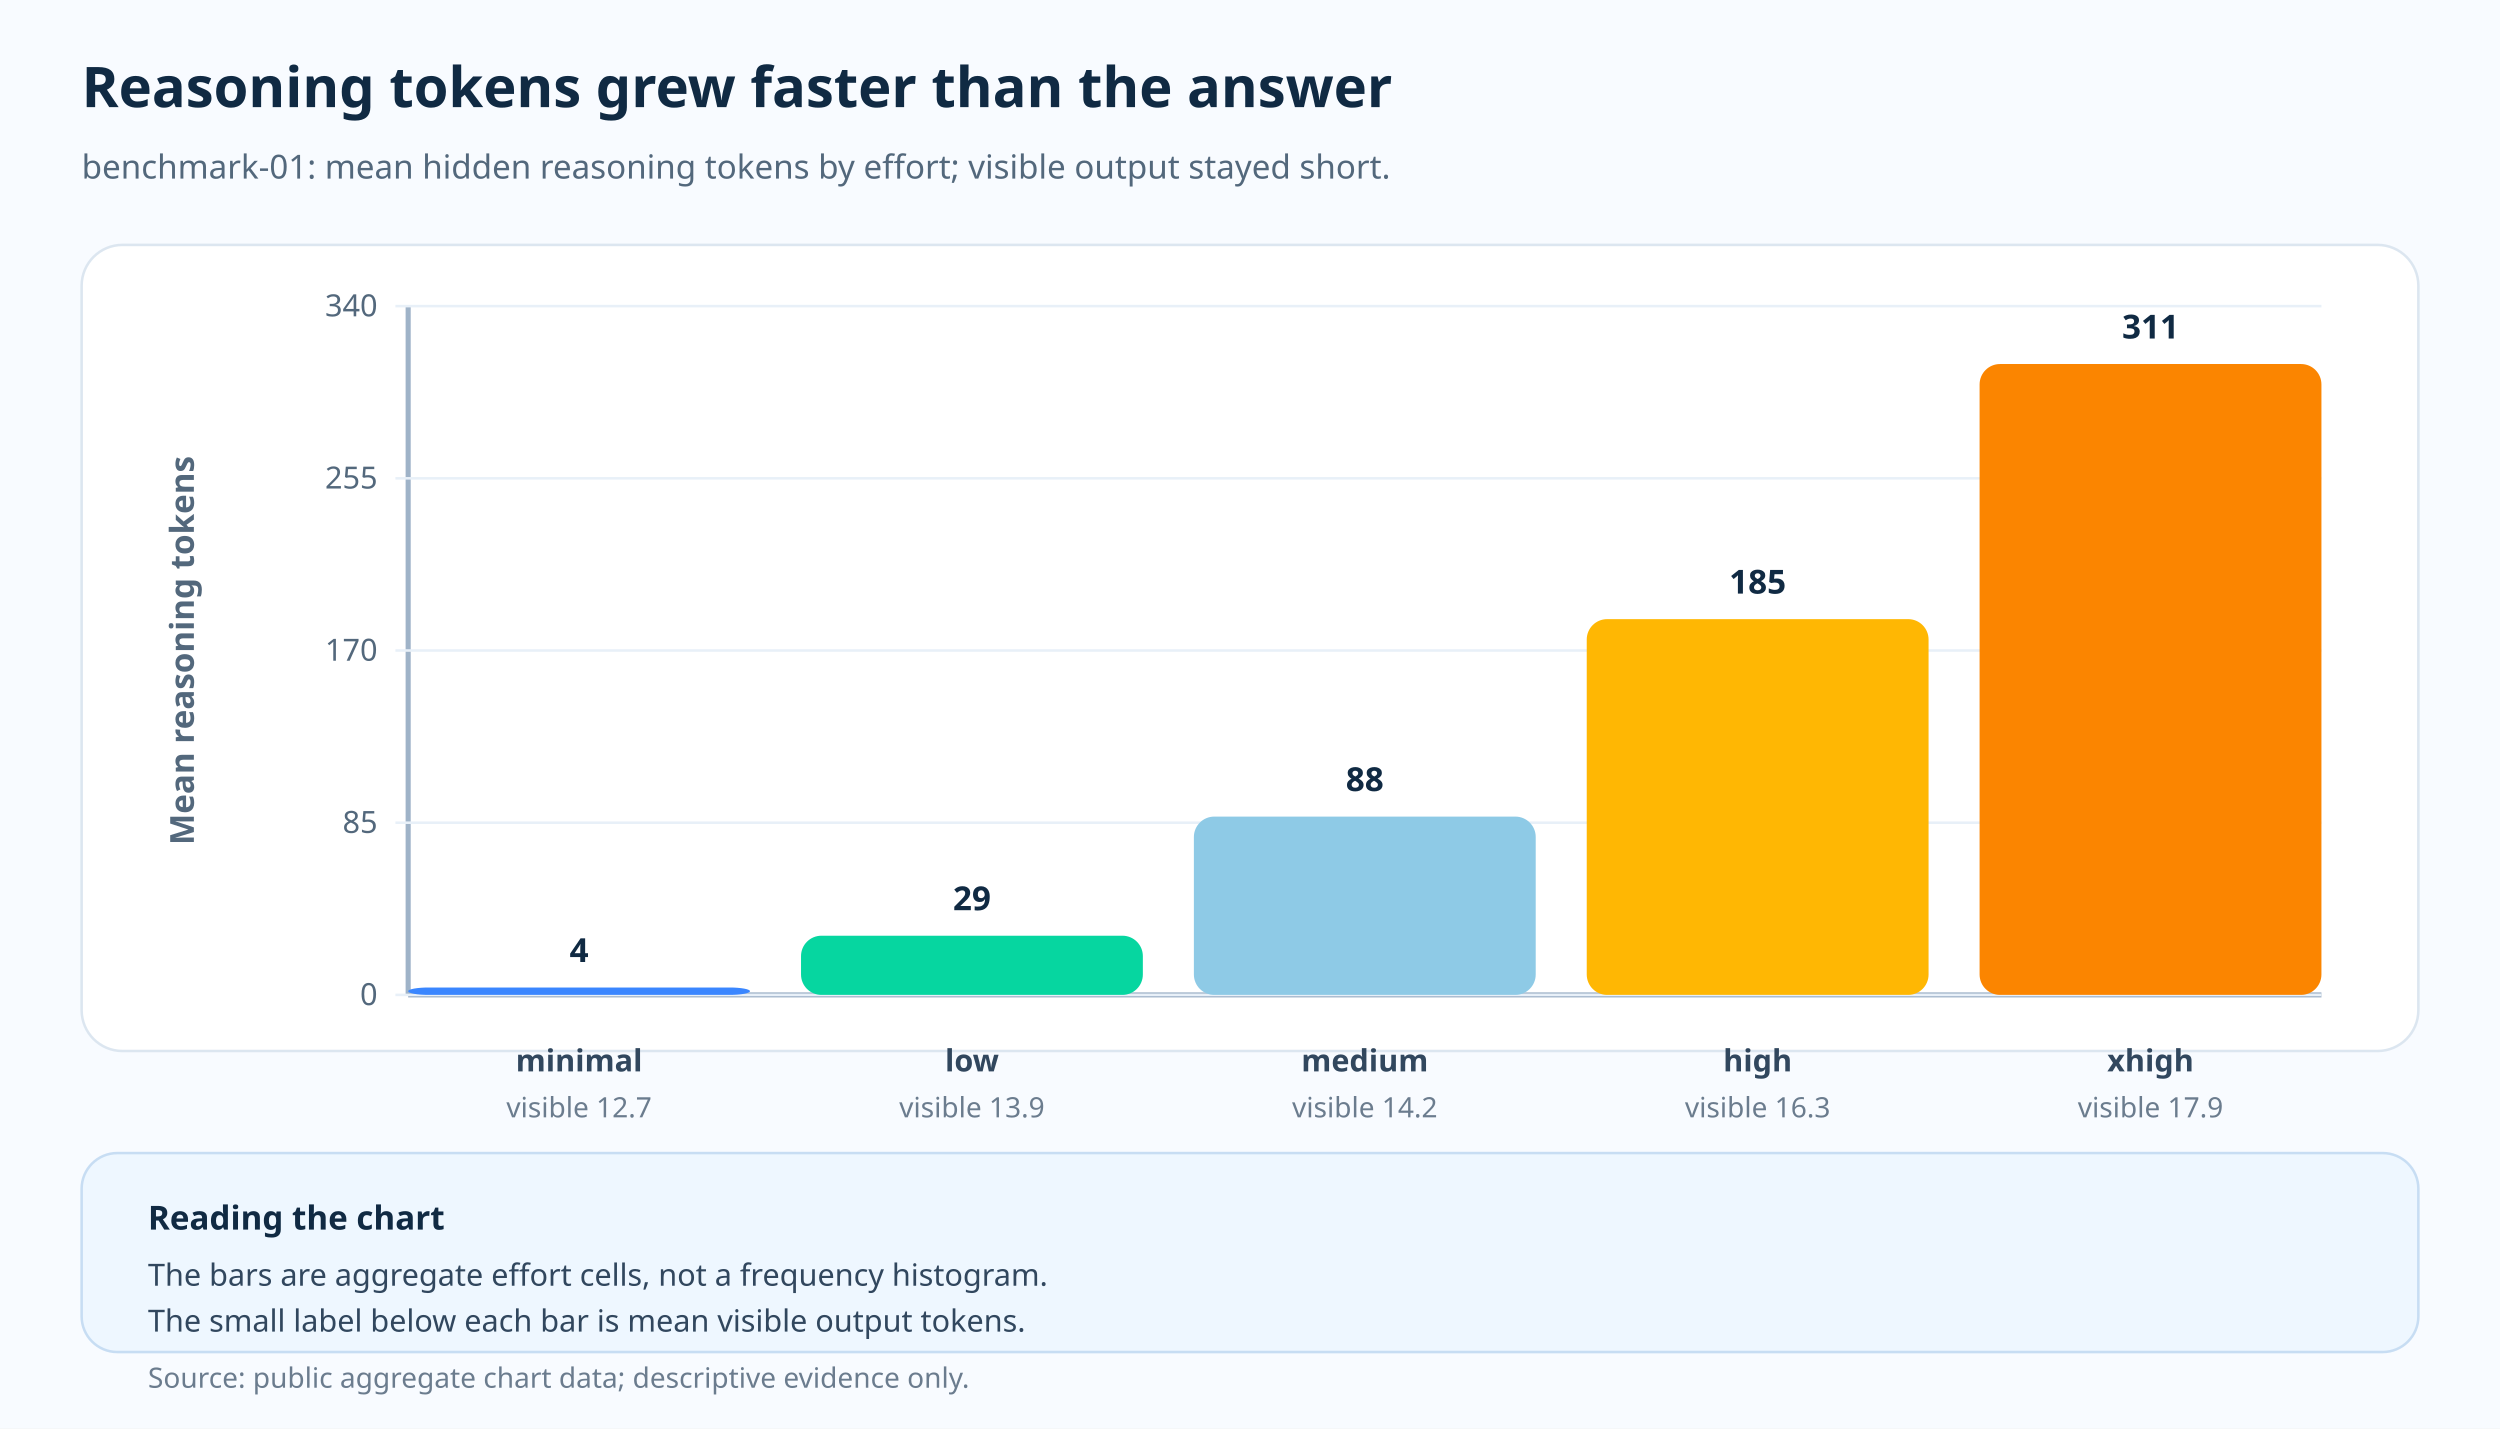
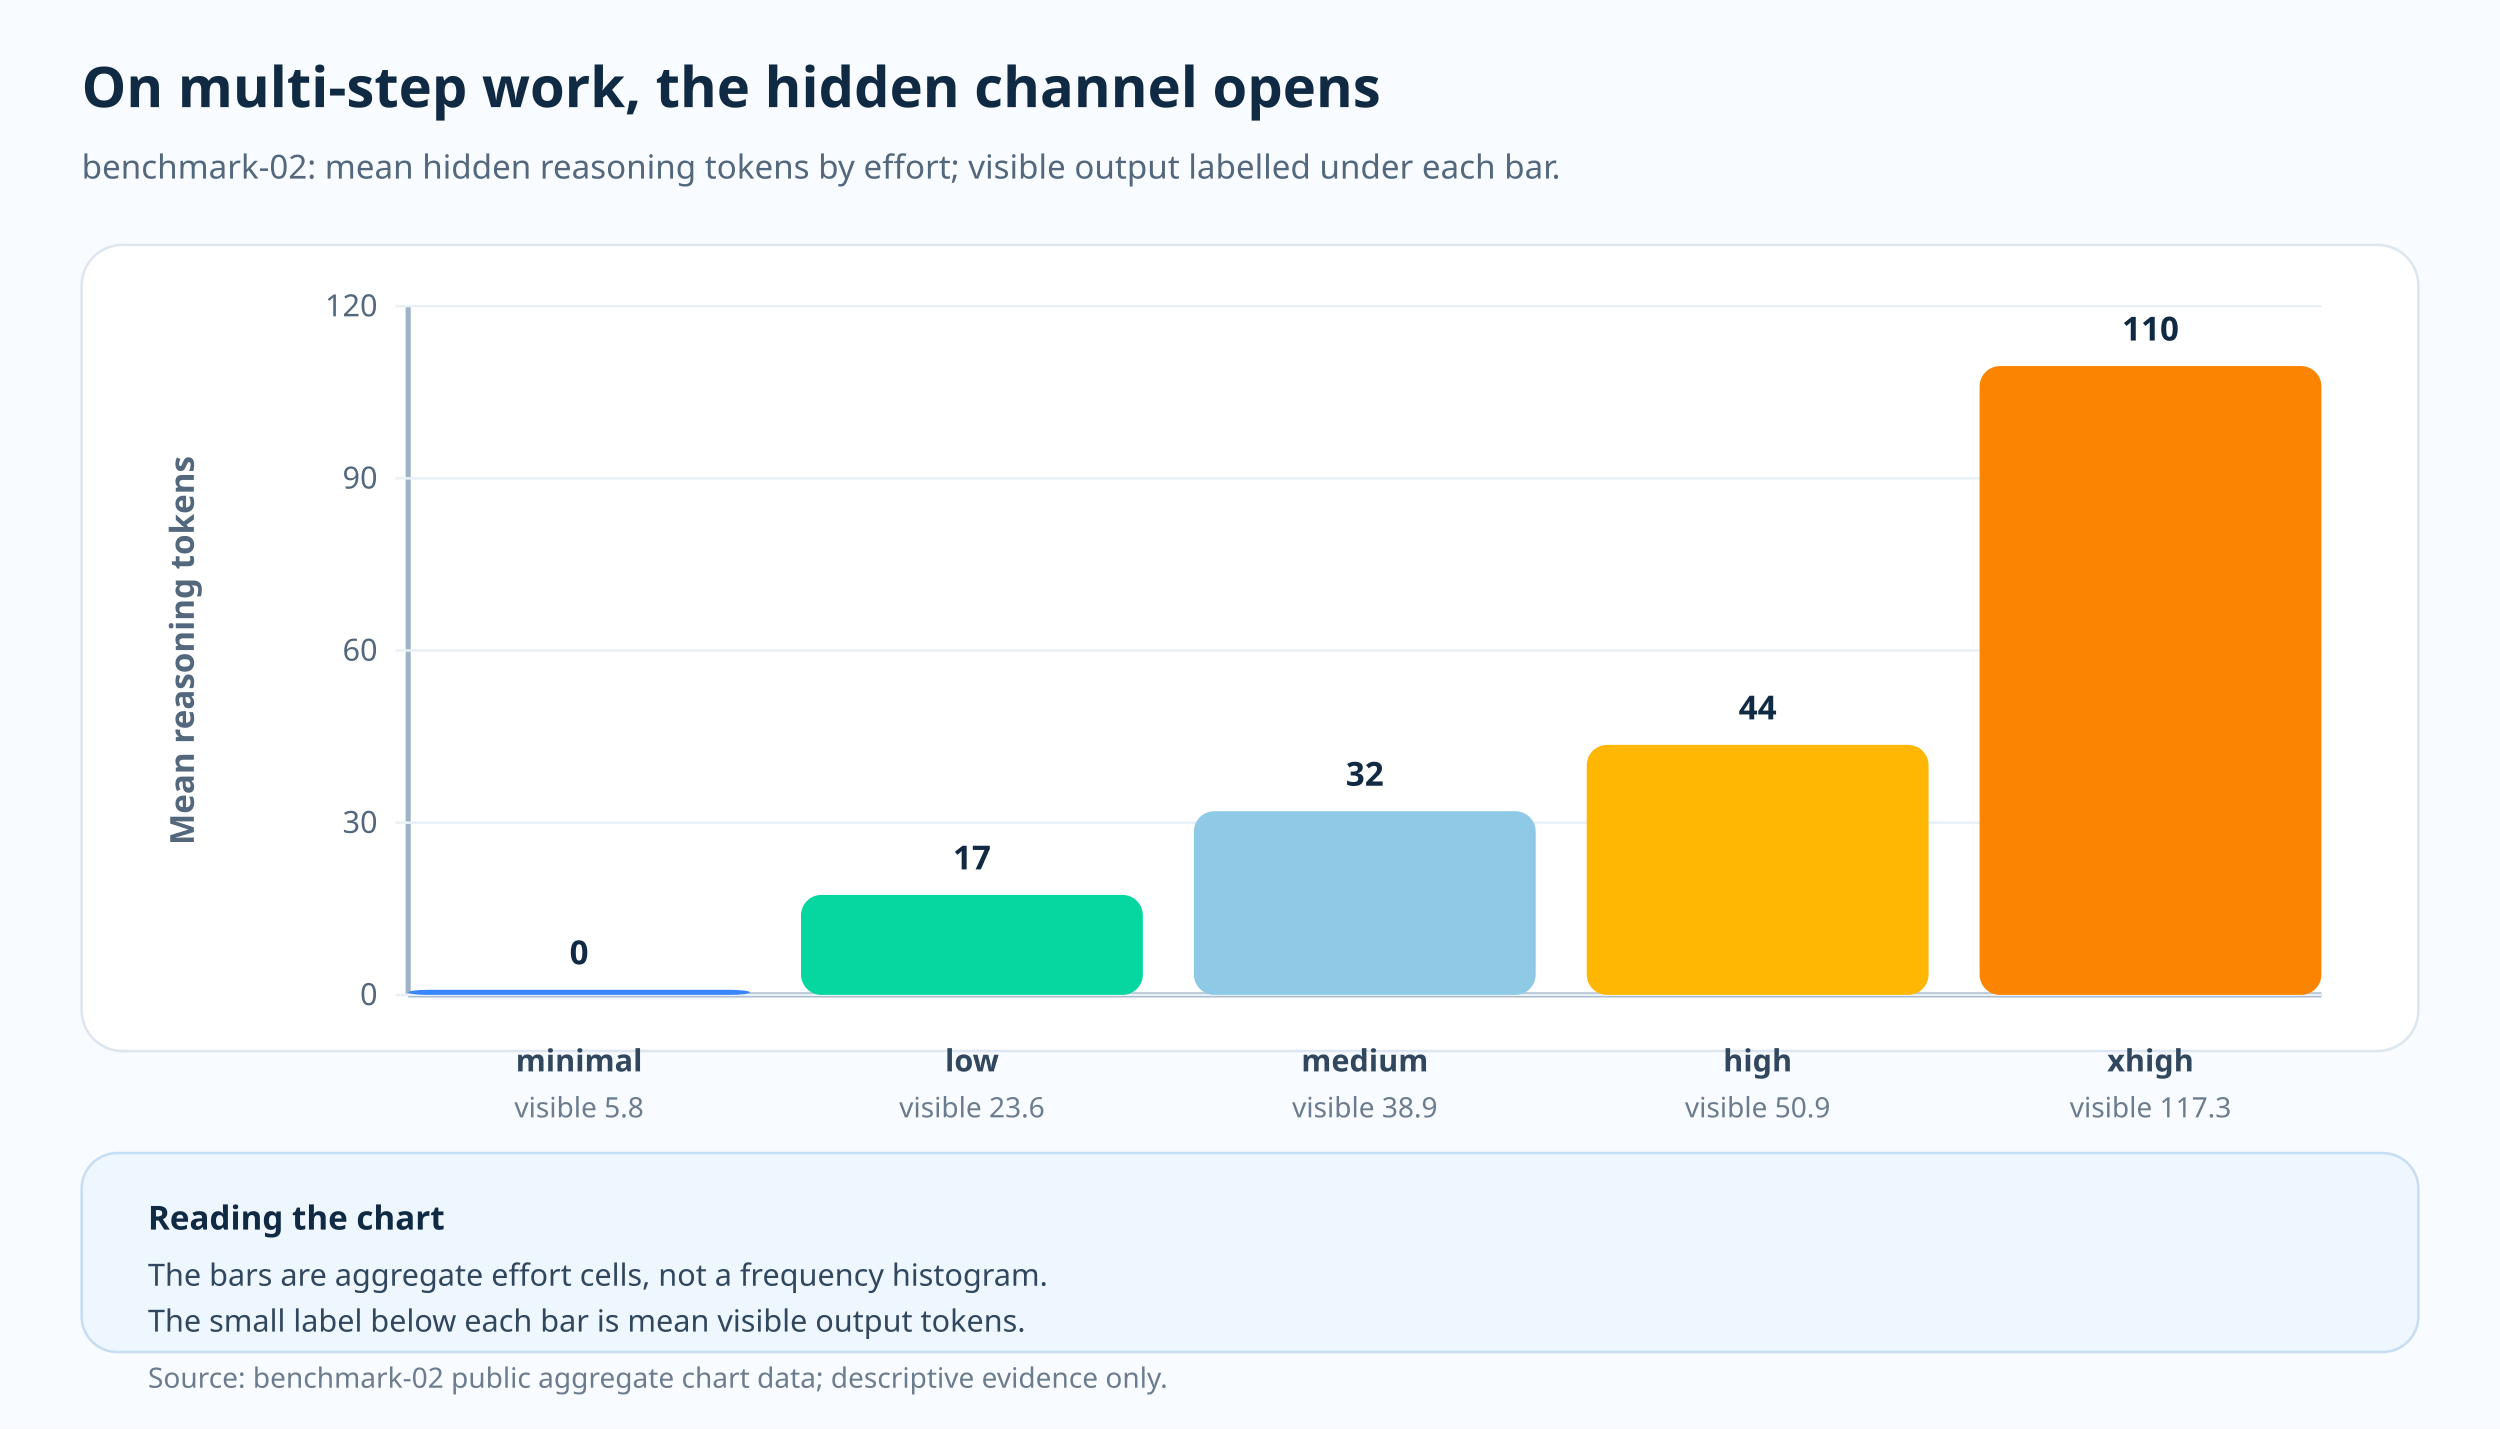
<svg xmlns="http://www.w3.org/2000/svg" role="img" aria-labelledby="title desc" viewBox="0 0 980 560">
  <rect width="980" height="560" fill="#f8fbff" />
-   <text x="32" y="42" font-family="Segoe UI, system-ui, sans-serif" font-size="22" font-weight="700" fill="#102a43">Reasoning tokens grew faster than the answer</text>
-   <text x="32" y="70" font-family="Segoe UI, system-ui, sans-serif" font-size="13" fill="#53687c">benchmark-01: mean hidden reasoning tokens by effort; visible output stayed short.</text>
+   <text x="32" y="42" font-family="Segoe UI, system-ui, sans-serif" font-size="22" font-weight="700" fill="#102a43">On multi-step work, the hidden channel opens</text>
+   <text x="32" y="70" font-family="Segoe UI, system-ui, sans-serif" font-size="13" fill="#53687c">benchmark-02: mean hidden reasoning tokens by effort; visible output labelled under each bar.</text>
  <rect x="32" y="96" width="916" height="316" rx="16" fill="#fff" stroke="#dce6f0" />
  <line x1="160" y1="390" x2="910" y2="390" stroke="#9fb3c8" stroke-width="2" />
  <line x1="160" y1="120" x2="160" y2="390" stroke="#9fb3c8" stroke-width="2" />
  <line x1="155" y1="390.0" x2="910" y2="390.0" stroke="#e8f0f8" />
  <text x="148" y="394.0" text-anchor="end" font-family="Segoe UI, system-ui, sans-serif" font-size="12" fill="#53687c">0</text>
  <line x1="155" y1="322.5" x2="910" y2="322.5" stroke="#e8f0f8" />
-   <text x="148" y="326.5" text-anchor="end" font-family="Segoe UI, system-ui, sans-serif" font-size="12" fill="#53687c">85</text>
+   <text x="148" y="326.5" text-anchor="end" font-family="Segoe UI, system-ui, sans-serif" font-size="12" fill="#53687c">30</text>
  <line x1="155" y1="255.0" x2="910" y2="255.0" stroke="#e8f0f8" />
-   <text x="148" y="259.0" text-anchor="end" font-family="Segoe UI, system-ui, sans-serif" font-size="12" fill="#53687c">170</text>
+   <text x="148" y="259.0" text-anchor="end" font-family="Segoe UI, system-ui, sans-serif" font-size="12" fill="#53687c">60</text>
  <line x1="155" y1="187.5" x2="910" y2="187.5" stroke="#e8f0f8" />
-   <text x="148" y="191.5" text-anchor="end" font-family="Segoe UI, system-ui, sans-serif" font-size="12" fill="#53687c">255</text>
+   <text x="148" y="191.5" text-anchor="end" font-family="Segoe UI, system-ui, sans-serif" font-size="12" fill="#53687c">90</text>
  <line x1="155" y1="120.0" x2="910" y2="120.0" stroke="#e8f0f8" />
-   <text x="148" y="124.0" text-anchor="end" font-family="Segoe UI, system-ui, sans-serif" font-size="12" fill="#53687c">340</text>
+   <text x="148" y="124.0" text-anchor="end" font-family="Segoe UI, system-ui, sans-serif" font-size="12" fill="#53687c">120</text>
  <text x="76" y="255.0" transform="rotate(-90 76 255.0)" text-anchor="middle" font-family="Segoe UI, system-ui, sans-serif" font-size="13" font-weight="700" fill="#53687c">Mean reasoning tokens</text>
-   <rect x="160.0" y="387.1" width="134.0" height="2.9" rx="8" fill="#3a86ff" />
-   <text x="227.0" y="377.1" text-anchor="middle" font-family="Segoe UI, system-ui, sans-serif" font-size="13" font-weight="700" fill="#102a43">4</text>
+   <rect x="160.0" y="388.0" width="134.0" height="2.0" rx="8" fill="#3a86ff" />
+   <text x="227.0" y="378.0" text-anchor="middle" font-family="Segoe UI, system-ui, sans-serif" font-size="13" font-weight="700" fill="#102a43">0</text>
  <text x="227.0" y="420" text-anchor="middle" font-family="Segoe UI, system-ui, sans-serif" font-size="12" font-weight="700" fill="#31475e">minimal</text>
-   <text x="227.0" y="438" text-anchor="middle" font-family="Segoe UI, system-ui, sans-serif" font-size="11" fill="#6b7c8e">visible 12.7</text>
-   <rect x="314.0" y="366.8" width="134.0" height="23.2" rx="8" fill="#06d6a0" />
-   <text x="381.0" y="356.8" text-anchor="middle" font-family="Segoe UI, system-ui, sans-serif" font-size="13" font-weight="700" fill="#102a43">29</text>
+   <text x="227.0" y="438" text-anchor="middle" font-family="Segoe UI, system-ui, sans-serif" font-size="11" fill="#6b7c8e">visible 5.8</text>
+   <rect x="314.0" y="350.8" width="134.0" height="39.2" rx="8" fill="#06d6a0" />
+   <text x="381.0" y="340.8" text-anchor="middle" font-family="Segoe UI, system-ui, sans-serif" font-size="13" font-weight="700" fill="#102a43">17</text>
  <text x="381.0" y="420" text-anchor="middle" font-family="Segoe UI, system-ui, sans-serif" font-size="12" font-weight="700" fill="#31475e">low</text>
-   <text x="381.0" y="438" text-anchor="middle" font-family="Segoe UI, system-ui, sans-serif" font-size="11" fill="#6b7c8e">visible 13.9</text>
-   <rect x="468.0" y="320.1" width="134.0" height="69.9" rx="8" fill="#8ecae6" />
-   <text x="535.0" y="310.1" text-anchor="middle" font-family="Segoe UI, system-ui, sans-serif" font-size="13" font-weight="700" fill="#102a43">88</text>
+   <text x="381.0" y="438" text-anchor="middle" font-family="Segoe UI, system-ui, sans-serif" font-size="11" fill="#6b7c8e">visible 23.6</text>
+   <rect x="468.0" y="318.0" width="134.0" height="72.0" rx="8" fill="#8ecae6" />
+   <text x="535.0" y="308.0" text-anchor="middle" font-family="Segoe UI, system-ui, sans-serif" font-size="13" font-weight="700" fill="#102a43">32</text>
  <text x="535.0" y="420" text-anchor="middle" font-family="Segoe UI, system-ui, sans-serif" font-size="12" font-weight="700" fill="#31475e">medium</text>
-   <text x="535.0" y="438" text-anchor="middle" font-family="Segoe UI, system-ui, sans-serif" font-size="11" fill="#6b7c8e">visible 14.2</text>
-   <rect x="622.0" y="242.7" width="134.0" height="147.3" rx="8" fill="#ffb703" />
-   <text x="689.0" y="232.7" text-anchor="middle" font-family="Segoe UI, system-ui, sans-serif" font-size="13" font-weight="700" fill="#102a43">185</text>
+   <text x="535.0" y="438" text-anchor="middle" font-family="Segoe UI, system-ui, sans-serif" font-size="11" fill="#6b7c8e">visible 38.9</text>
+   <rect x="622.0" y="292.0" width="134.0" height="98.0" rx="8" fill="#ffb703" />
+   <text x="689.0" y="282.0" text-anchor="middle" font-family="Segoe UI, system-ui, sans-serif" font-size="13" font-weight="700" fill="#102a43">44</text>
  <text x="689.0" y="420" text-anchor="middle" font-family="Segoe UI, system-ui, sans-serif" font-size="12" font-weight="700" fill="#31475e">high</text>
-   <text x="689.0" y="438" text-anchor="middle" font-family="Segoe UI, system-ui, sans-serif" font-size="11" fill="#6b7c8e">visible 16.3</text>
-   <rect x="776.0" y="142.7" width="134.0" height="247.3" rx="8" fill="#fb8500" />
-   <text x="843.0" y="132.7" text-anchor="middle" font-family="Segoe UI, system-ui, sans-serif" font-size="13" font-weight="700" fill="#102a43">311</text>
+   <text x="689.0" y="438" text-anchor="middle" font-family="Segoe UI, system-ui, sans-serif" font-size="11" fill="#6b7c8e">visible 50.9</text>
+   <rect x="776.0" y="143.5" width="134.0" height="246.5" rx="8" fill="#fb8500" />
+   <text x="843.0" y="133.5" text-anchor="middle" font-family="Segoe UI, system-ui, sans-serif" font-size="13" font-weight="700" fill="#102a43">110</text>
  <text x="843.0" y="420" text-anchor="middle" font-family="Segoe UI, system-ui, sans-serif" font-size="12" font-weight="700" fill="#31475e">xhigh</text>
-   <text x="843.0" y="438" text-anchor="middle" font-family="Segoe UI, system-ui, sans-serif" font-size="11" fill="#6b7c8e">visible 17.9</text>
+   <text x="843.0" y="438" text-anchor="middle" font-family="Segoe UI, system-ui, sans-serif" font-size="11" fill="#6b7c8e">visible 117.3</text>
  <rect x="32" y="452" width="916" height="78" rx="14" fill="#eef7ff" stroke="#c7ddf3" />
  <text x="58" y="482" font-family="Segoe UI, system-ui, sans-serif" font-size="13" font-weight="700" fill="#102a43">Reading the chart</text>
  <text x="58" y="504" font-family="Segoe UI, system-ui, sans-serif" font-size="12" fill="#31475e">The bars are aggregate effort cells, not a frequency histogram.</text>
  <text x="58" y="522" font-family="Segoe UI, system-ui, sans-serif" font-size="12" fill="#31475e">The small label below each bar is mean visible output tokens.</text>
-   <text x="58" y="544" font-family="Segoe UI, system-ui, sans-serif" font-size="11" fill="#6b7c8e">Source: public aggregate chart data; descriptive evidence only.</text>
+   <text x="58" y="544" font-family="Segoe UI, system-ui, sans-serif" font-size="11" fill="#6b7c8e">Source: benchmark-02 public aggregate chart data; descriptive evidence only.</text>
</svg>
